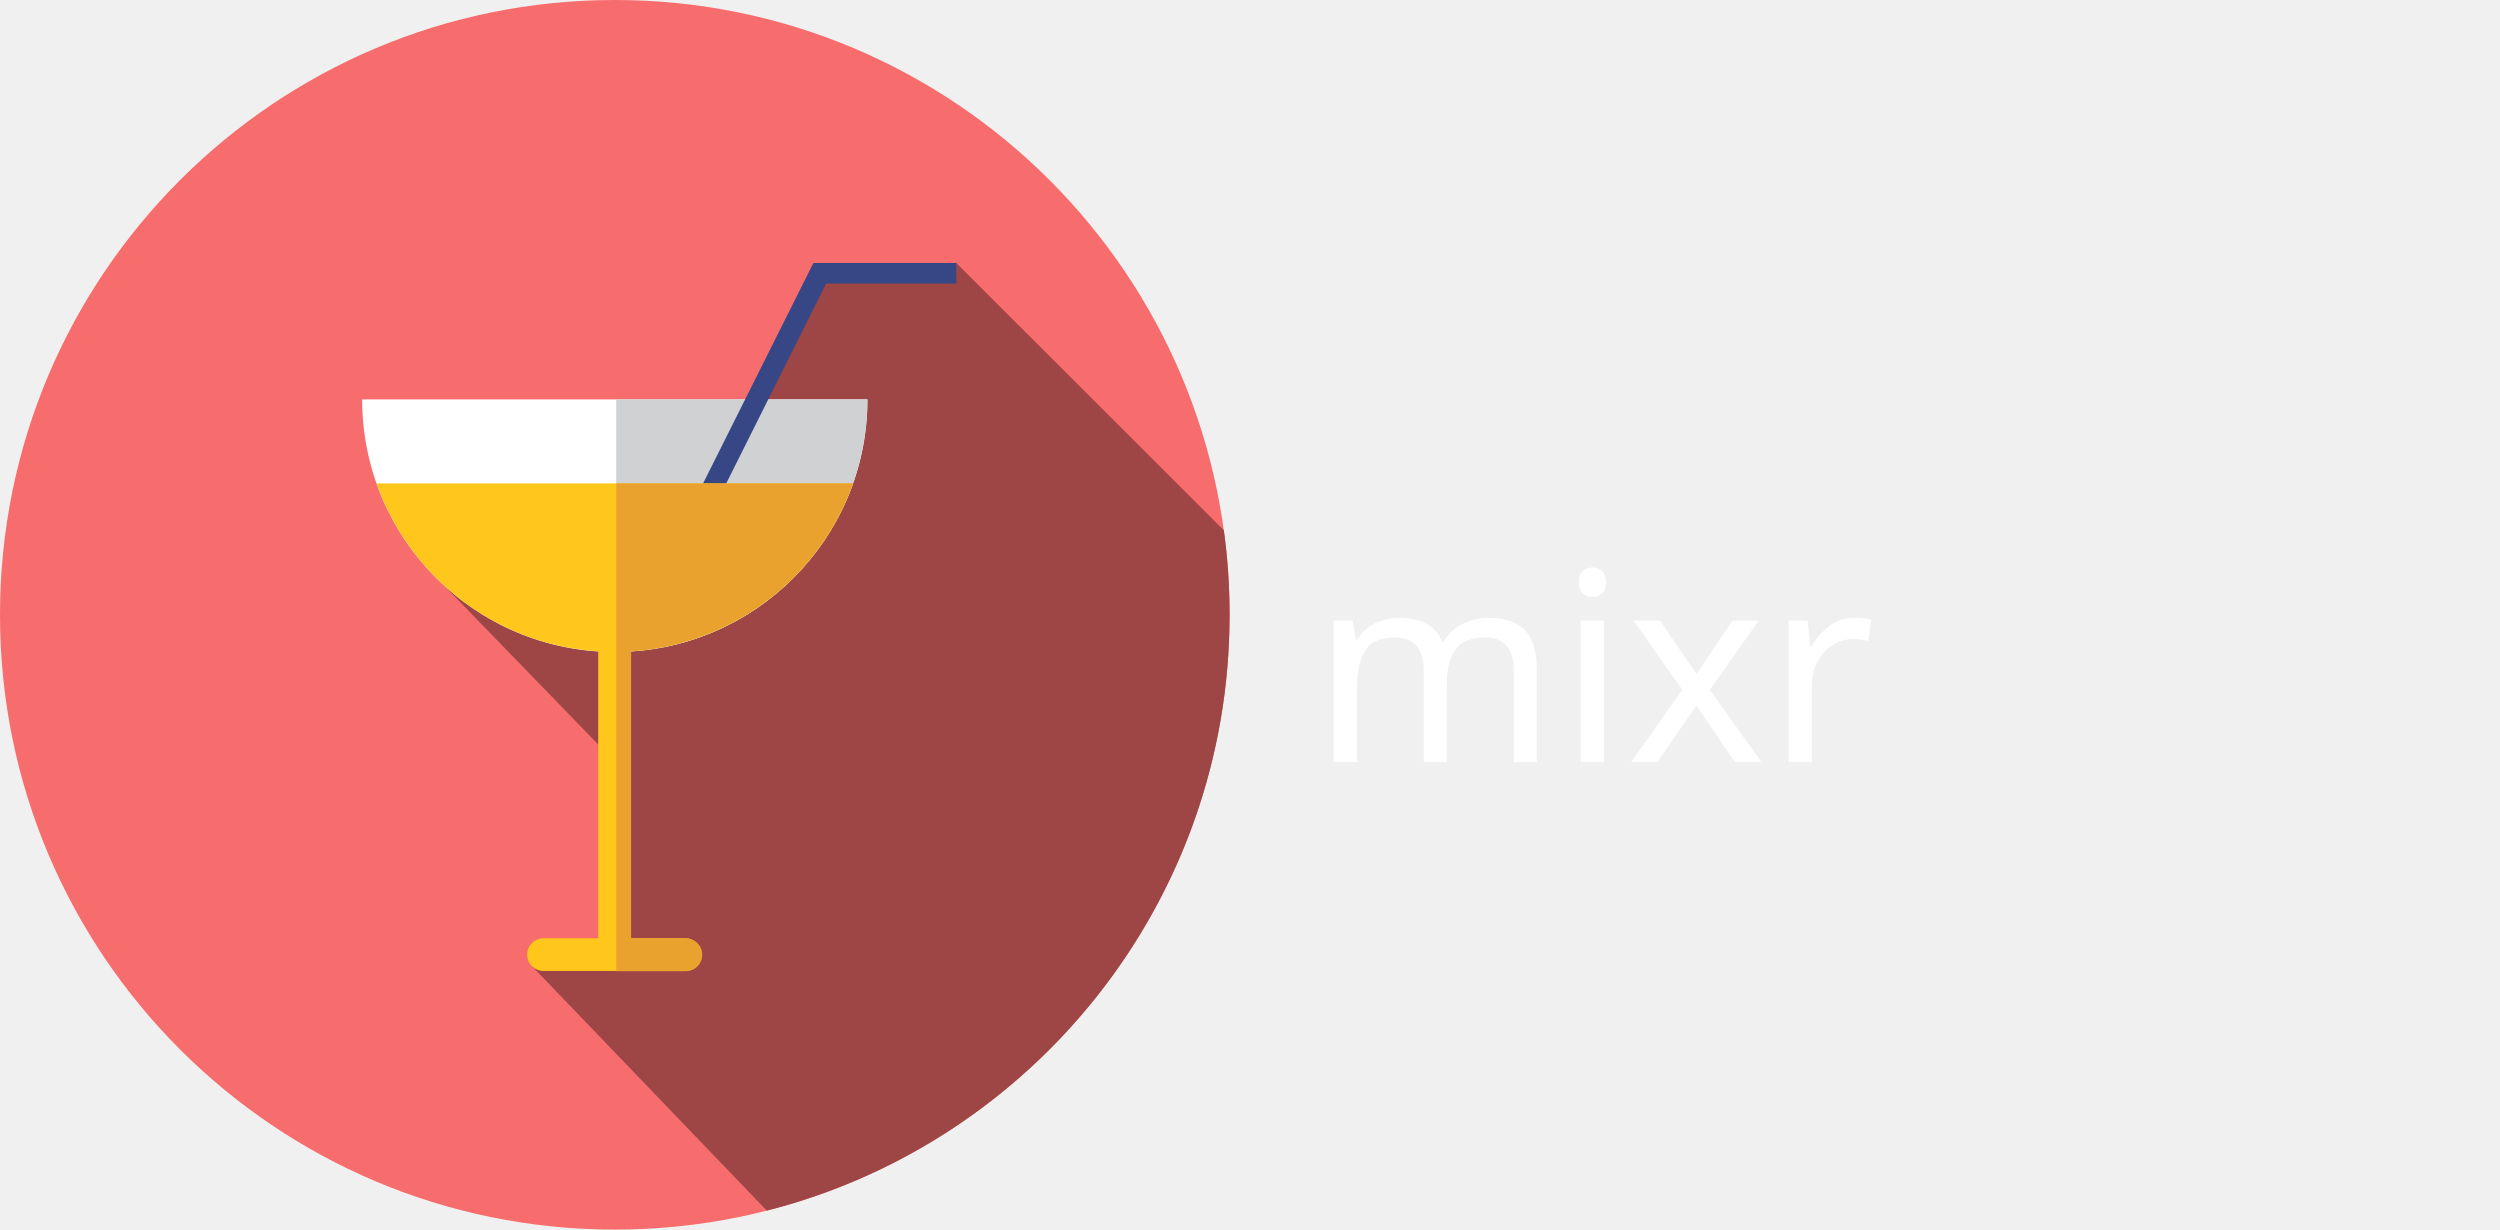
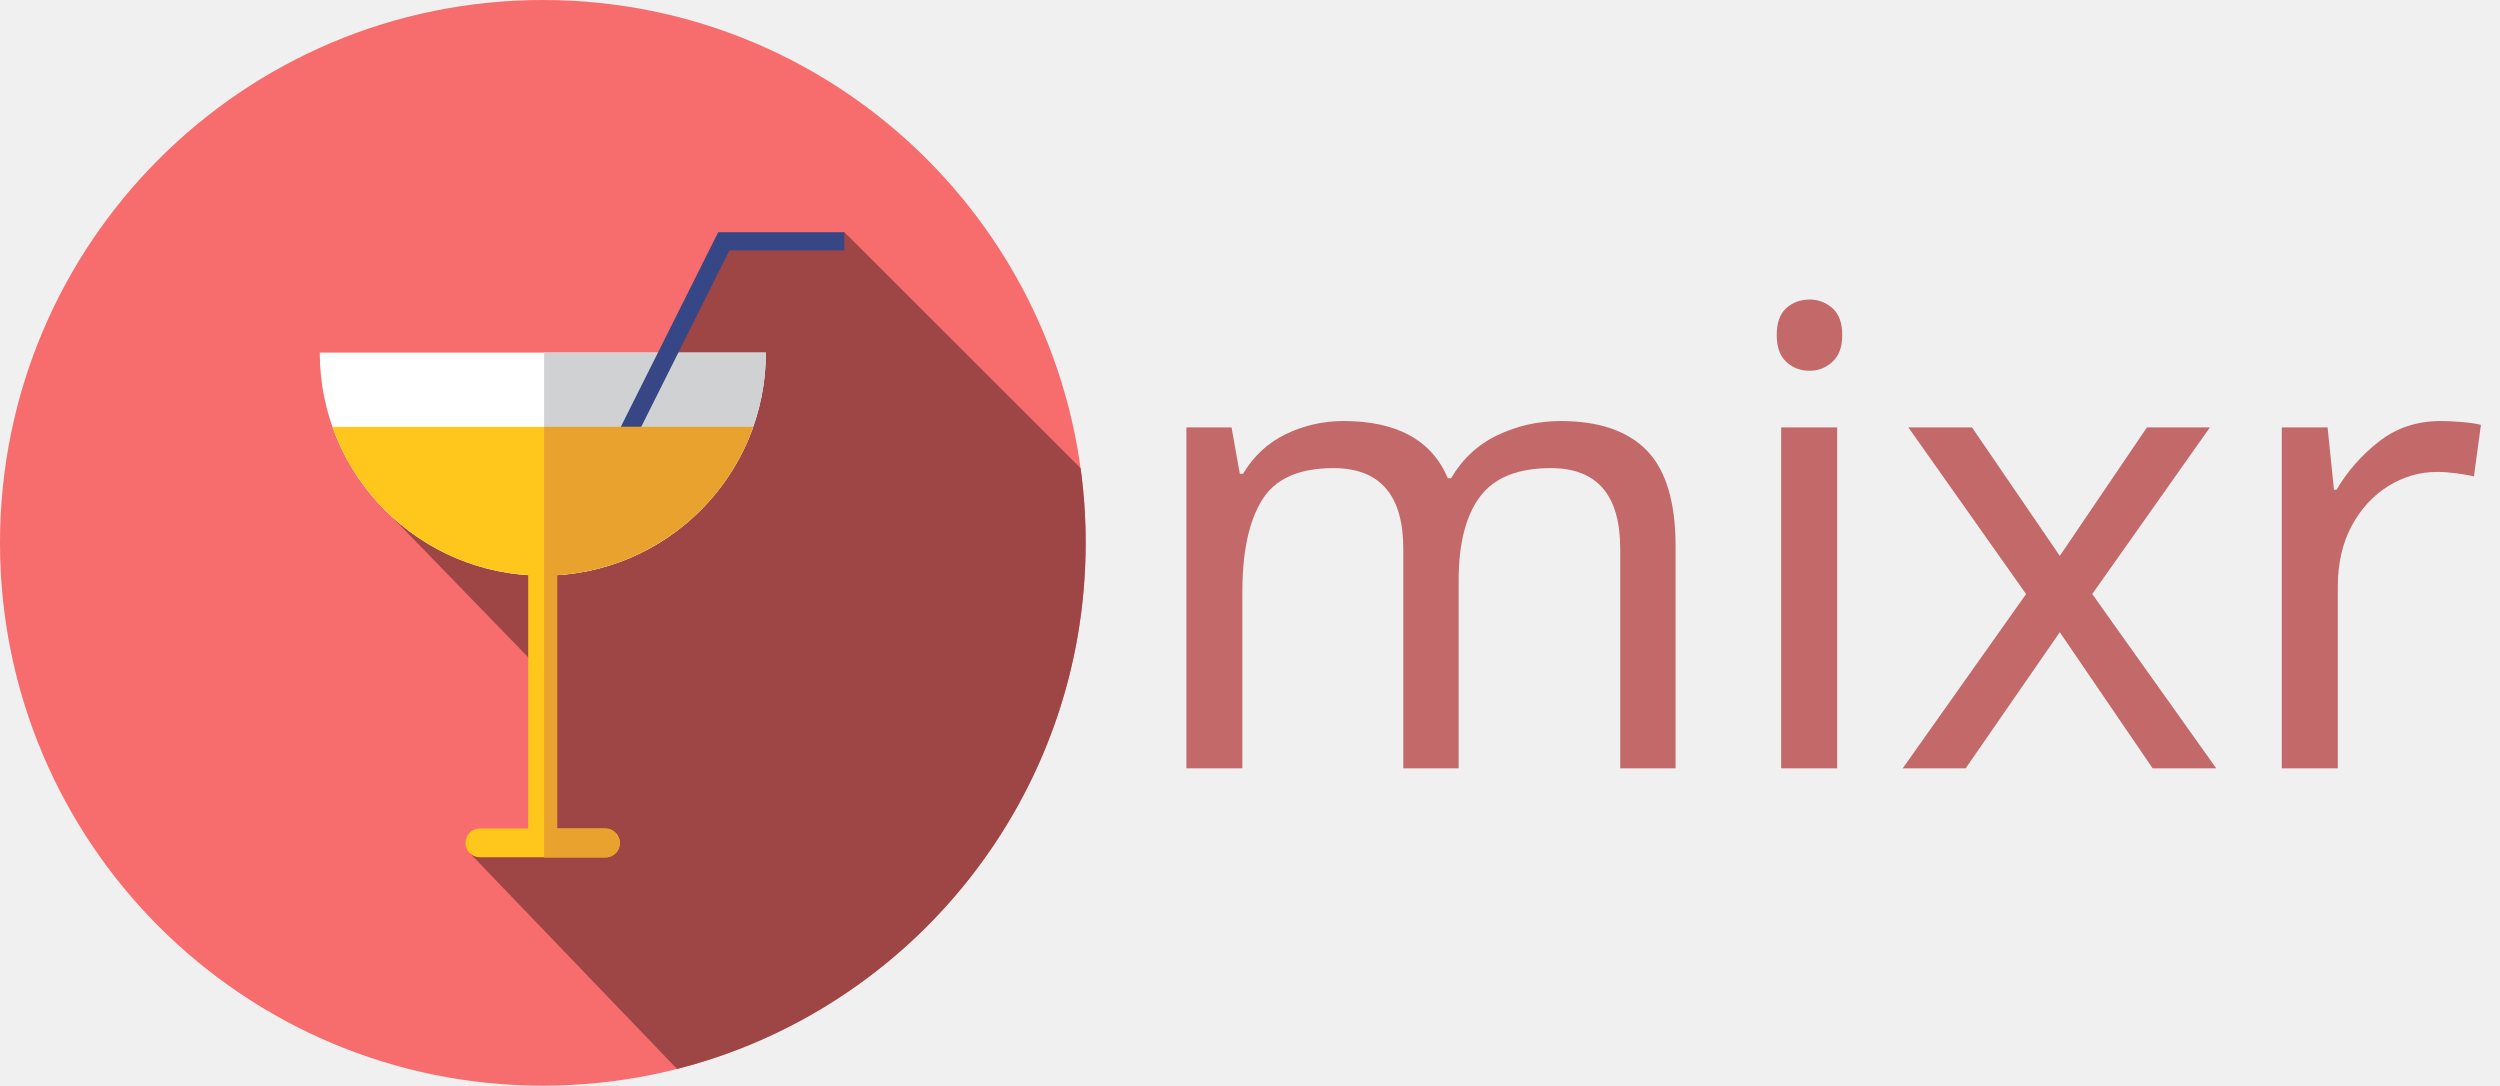
- <svg xmlns="http://www.w3.org/2000/svg" version="1.1" id="Layer_1" x="0px" y="0px" viewBox="0 0 1041 512" style="enable-background:new 0 0 1041 512;" xml:space="preserve">
+ <svg xmlns="http://www.w3.org/2000/svg" version="1.1" id="Layer_1" x="0px" y="0px" viewBox="0 0 1179 512" style="enable-background:new 0 0 1179 512;" xml:space="preserve">
  <style type="text/css">
	.st0{fill:#F76C6C;}
	.st1{fill:#9E4646;}
	.st2{fill:#FFFFFF;}
	.st3{fill:#D0D1D3;}
	.st4{fill:#374785;}
	.st5{fill:#FFC61B;}
	.st6{fill:#EAA22F;}
	.st7{fill:none;}
- 	.st8{font-family:'ArialRoundedMTBold';}
- 	.st9{font-size:110px;}
+ 	.st8{fill:#C46969;}
+ 	.st9{font-family:'ArialRoundedMTBold';}
+ 	.st10{font-size:300px;}
</style>
  <circle class="st0" cx="256" cy="256" r="256" />
  <path class="st1" d="M221.9,402.7l97.4,101.4C430.1,475.9,512,375.5,512,256c0-11.9-0.8-23.7-2.4-35.2L398.2,109.5l-2.9,4.3H352  l-2.6-2.6l-1.6,2.6h-9.2v15l-25.7,41.9l26.1,26.1l-38.6,56.8L275.8,229l-91.2,14.5l68.1,70.2v10.4l-0.8,1.2l0.8,0.8v75.8  L221.9,402.7z" />
  <path class="st2" d="M361.2,166.3c0,58.1-47.1,105.2-105.2,105.2s-105.2-47.1-105.2-105.2H361.2z" />
  <path class="st3" d="M361.2,166.3H256.6v105.1C314.4,271.1,361.2,224.1,361.2,166.3z" />
  <polygon class="st4" points="288.3,229.5 280.6,225.6 338.7,109.5 398.2,109.5 398.2,118.1 344,118.1 " />
  <path class="st5" d="M355.2,201.3H156.8c13.7,38.8,49.5,67.2,92.3,69.9v119.5h-22.8c-3.8,0-6.8,3.1-6.8,6.8l0,0  c0,3.8,3.1,6.8,6.8,6.8h59.2c3.8,0,6.8-3.1,6.8-6.8s-3.1-6.8-6.8-6.8h-22.8V271.2C305.6,268.4,341.5,240.1,355.2,201.3z" />
  <path class="st6" d="M355.2,201.3h-98.6v203.1h29c3.8,0,6.8-3.1,6.8-6.8s-3.1-6.8-6.8-6.8h-22.8V271.2  C305.6,268.4,341.5,240.1,355.2,201.3z" />
  <rect x="546" y="237.3" class="st7" width="395" height="109" />
-   <text transform="matrix(1 0 0 1 546 317.3557)" class="st2 st8 st9">mixr</text>
+   <text transform="matrix(1 0 0 1 534 362.3557)" class="st8 st9 st10">mixr</text>
+   <polygon class="st7" points="-112,-195.7 -14,-195.7 -14,-195.7 -112,-195.7 " />
+   <rect x="970" y="-292.7" class="st7" width="111" height="135" />
</svg>
